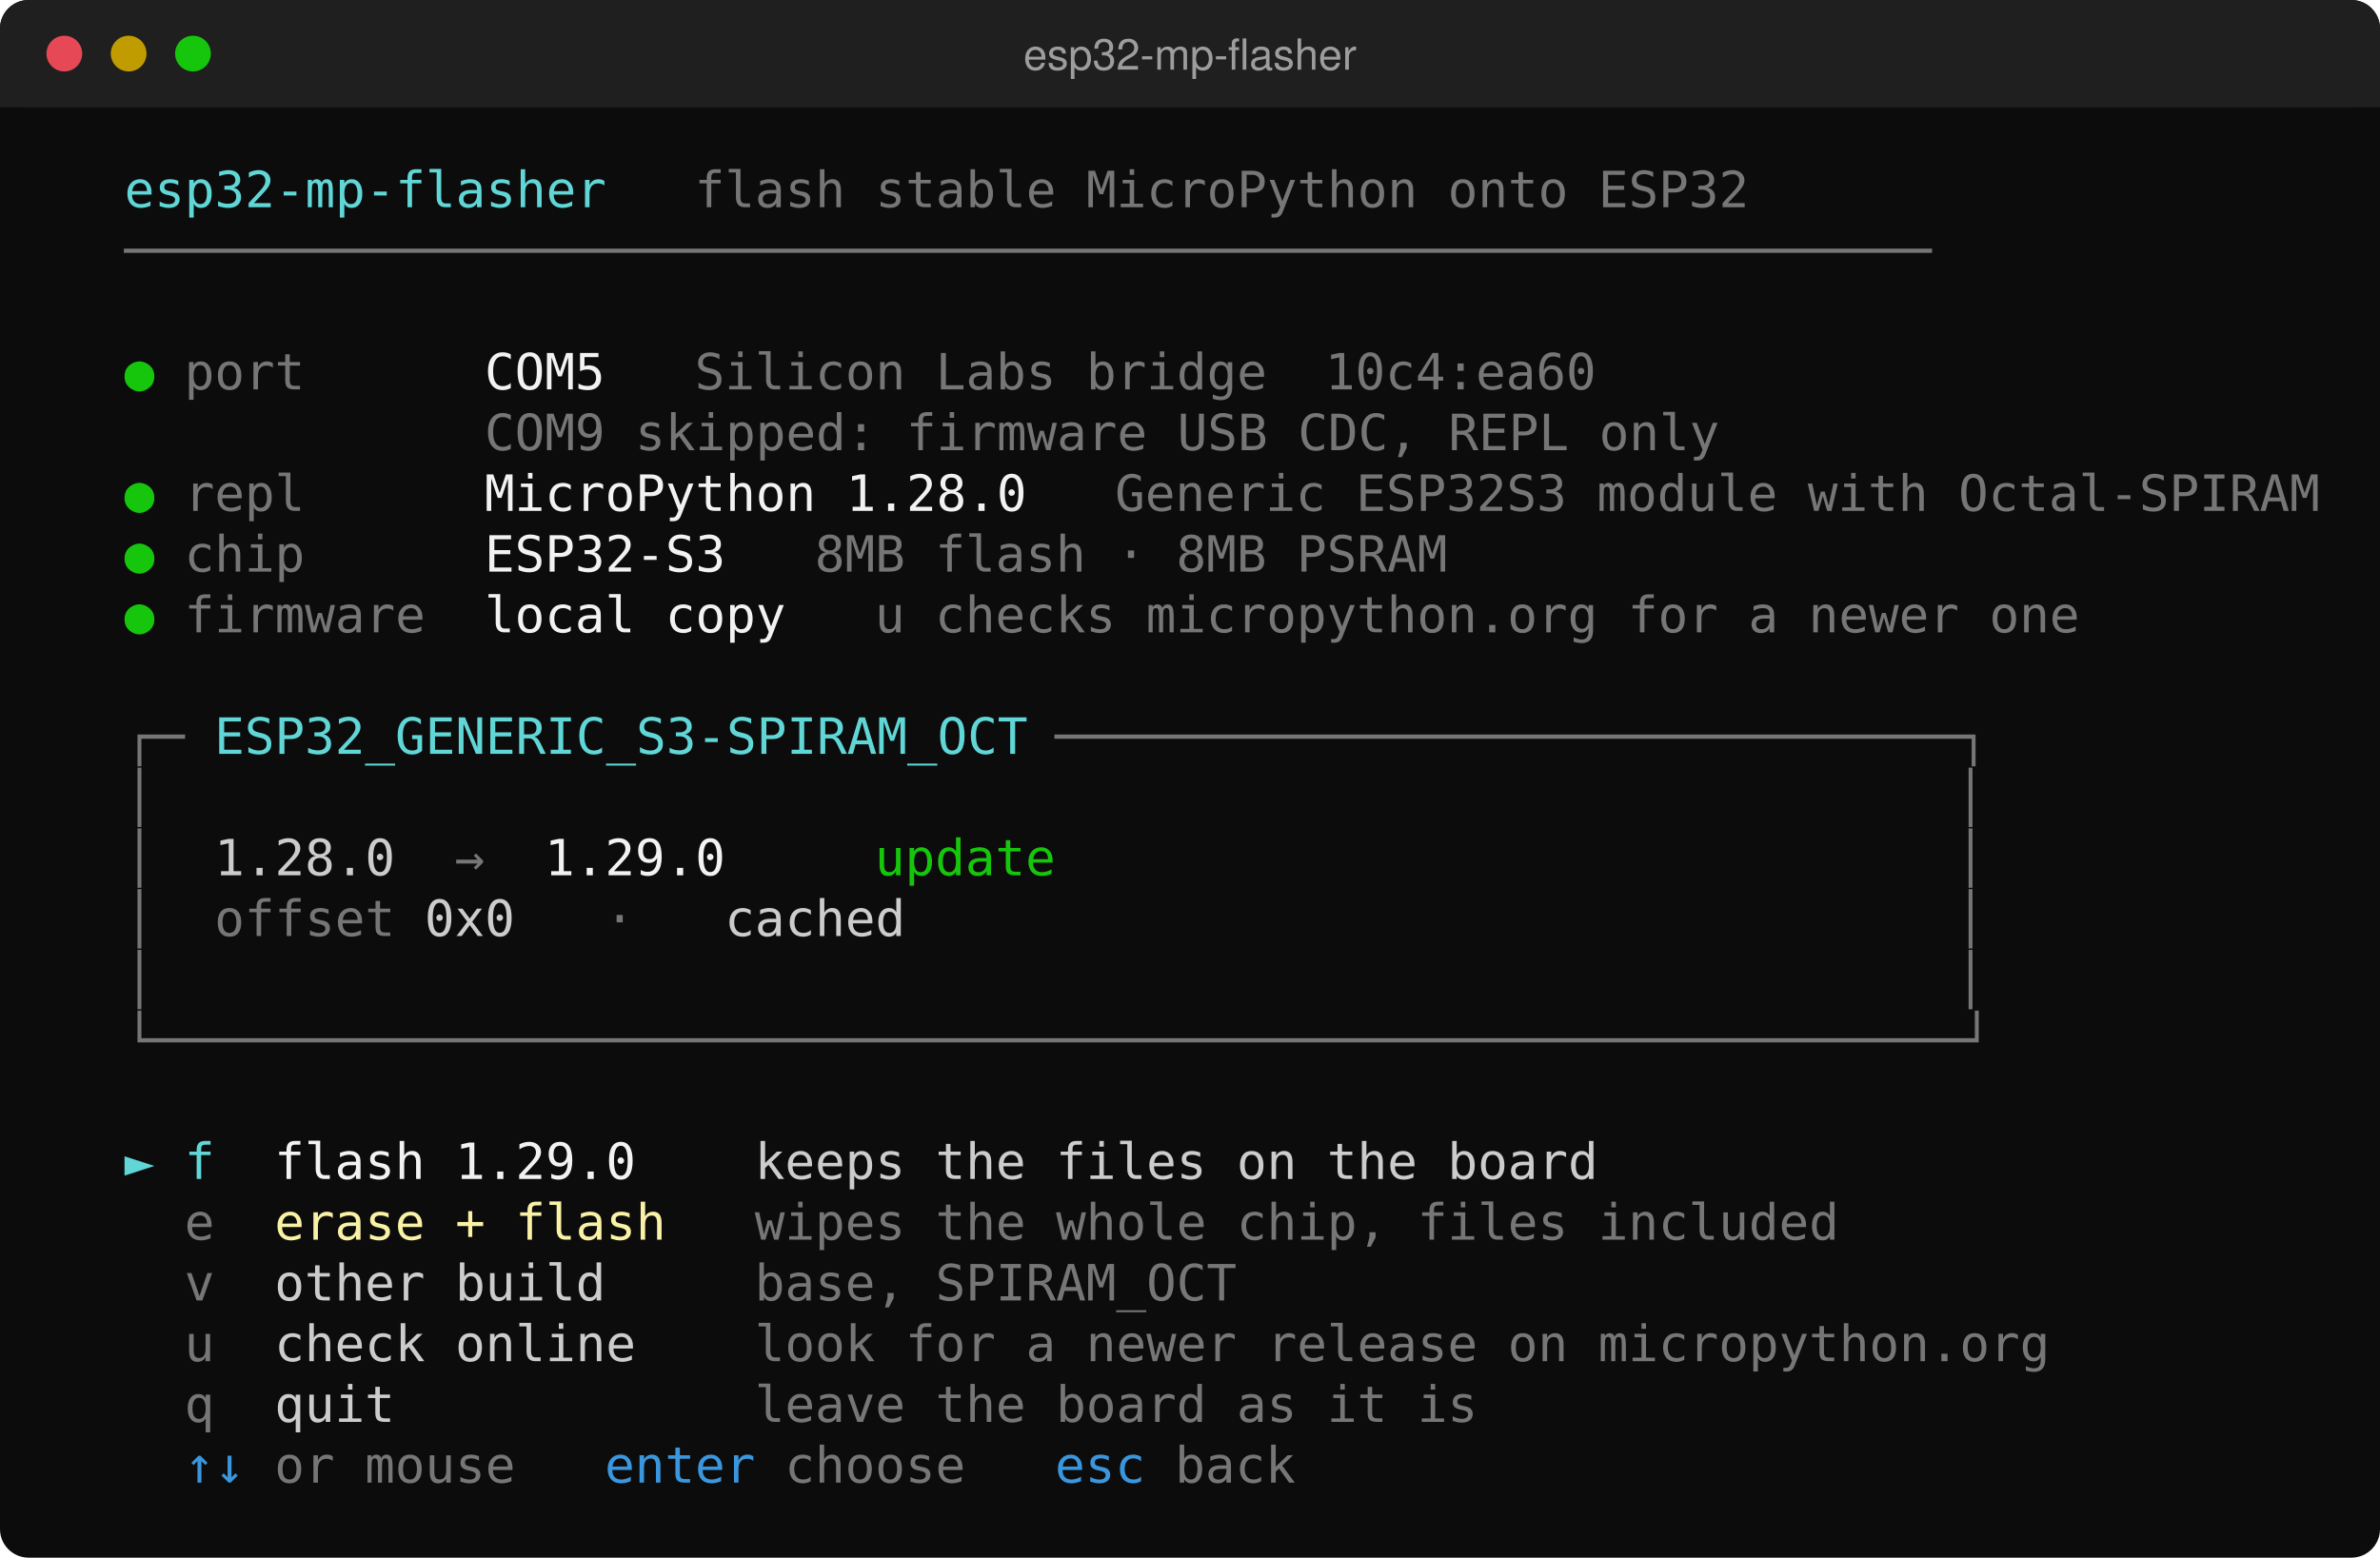
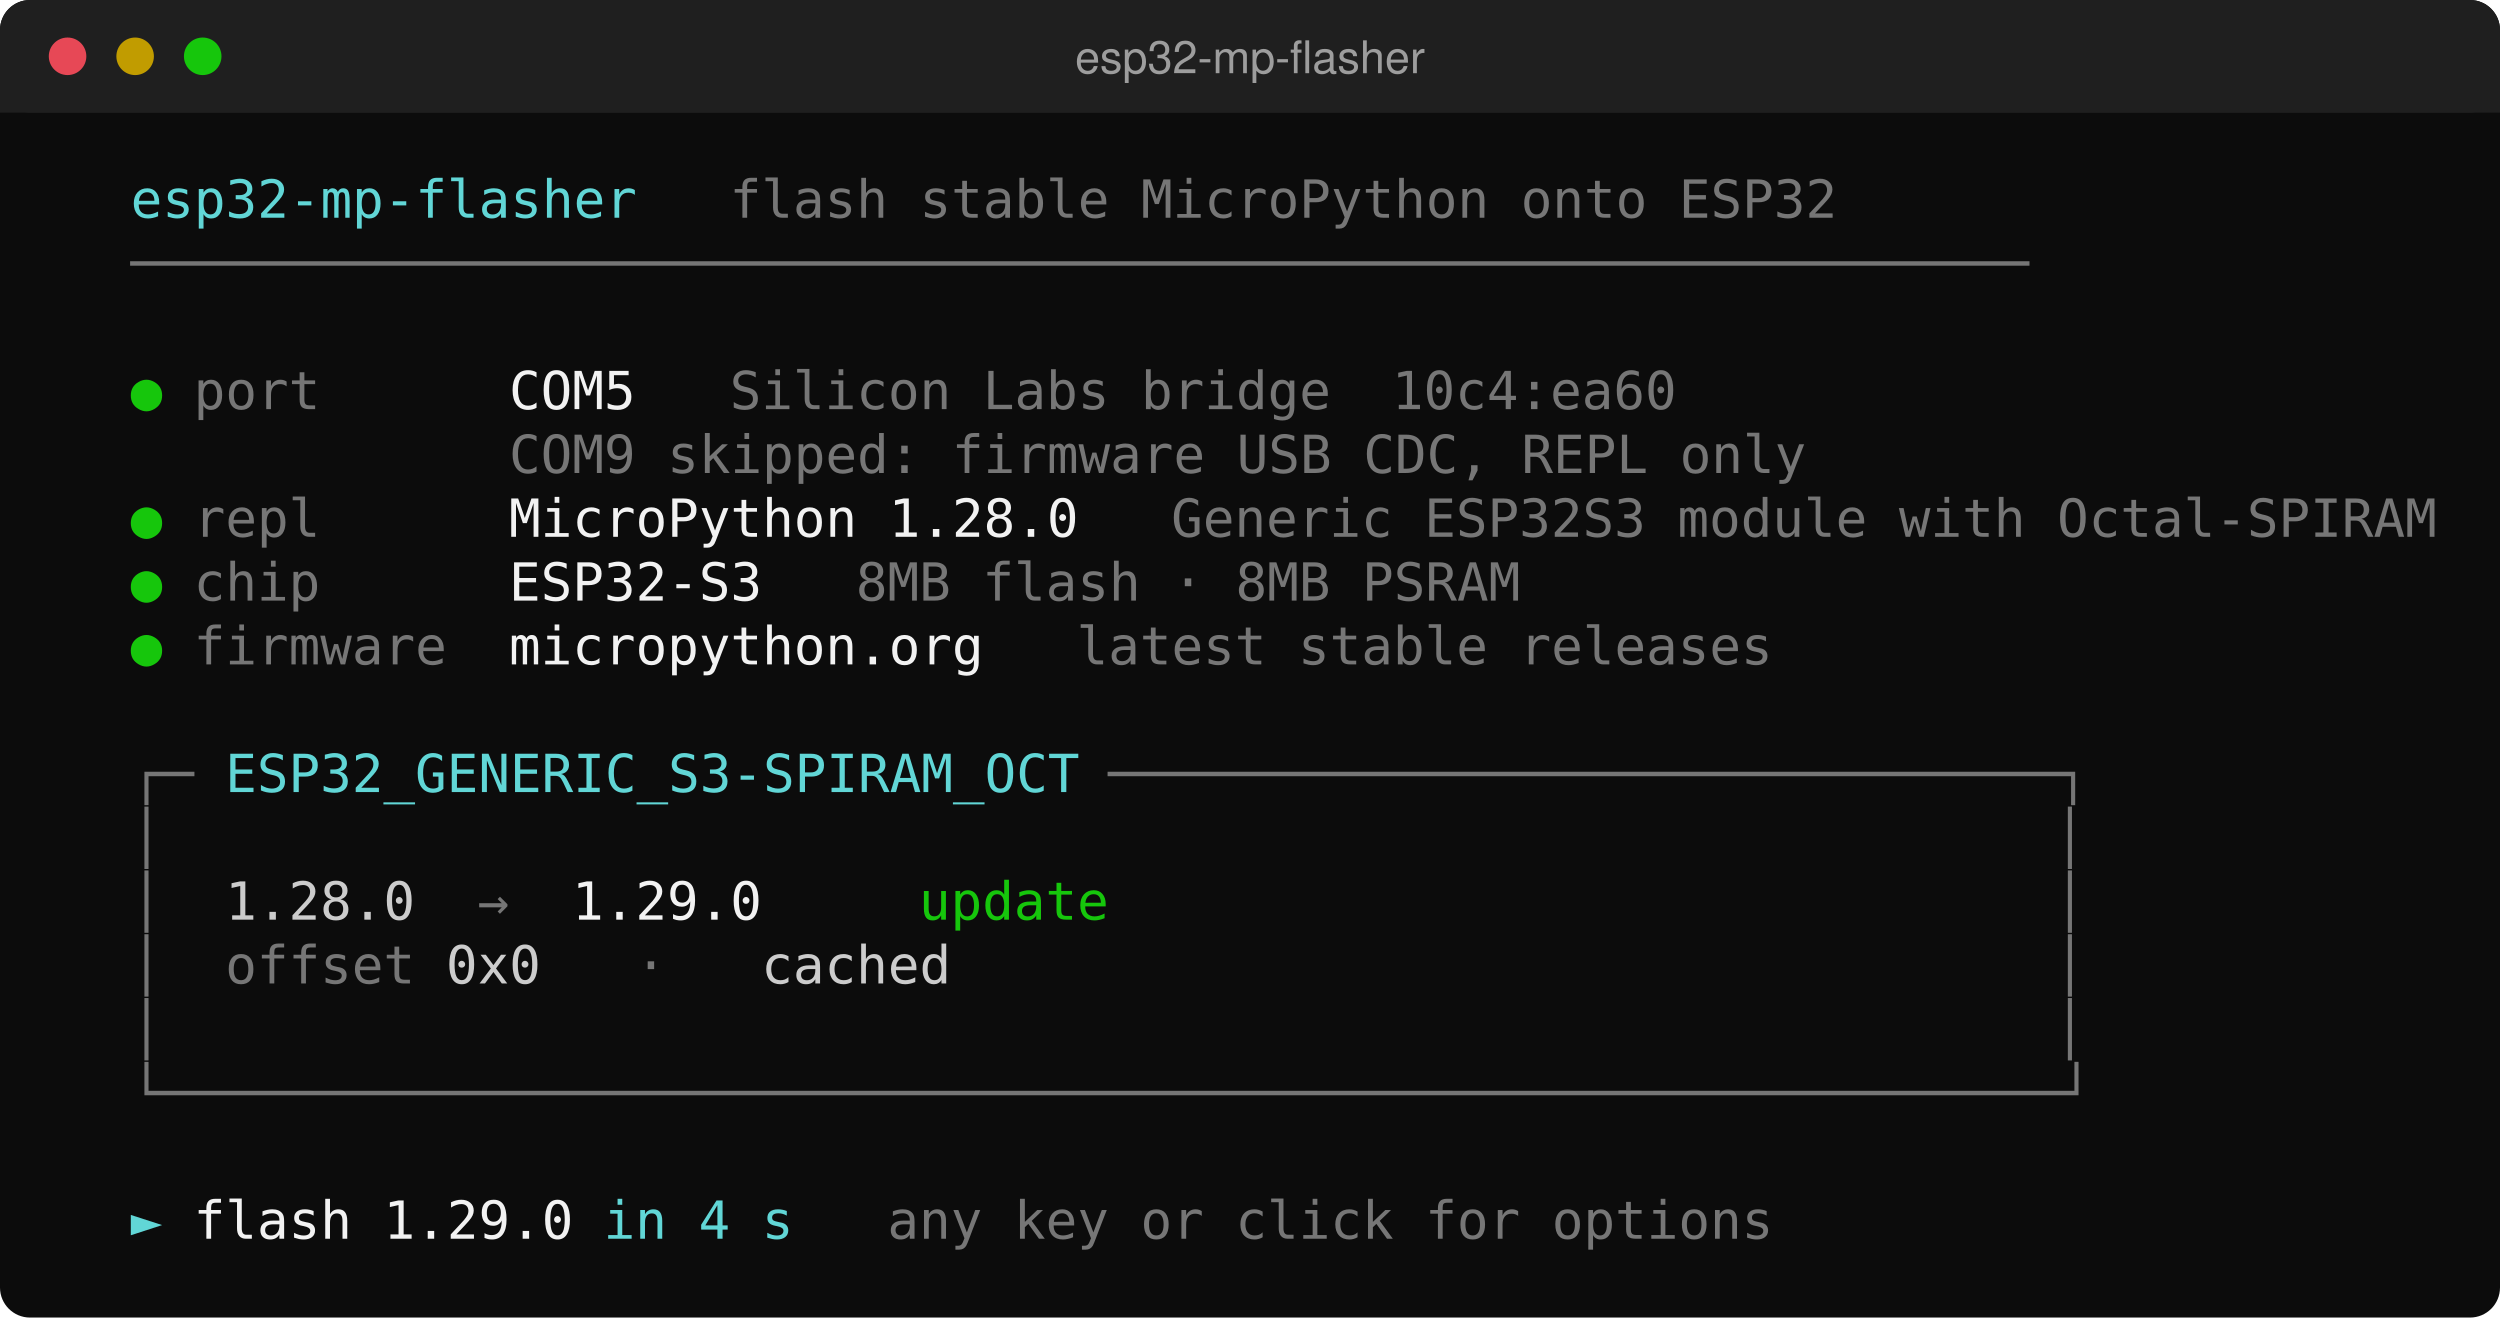
- <svg xmlns="http://www.w3.org/2000/svg" width="666" height="436" viewBox="0 0 666 436" role="img" aria-label="esp32-mp-flasher">
-   <rect width="666" height="436" rx="8" fill="#0C0C0C" />
+ <svg xmlns="http://www.w3.org/2000/svg" width="666" height="351" viewBox="0 0 666 351" role="img" aria-label="esp32-mp-flasher">
+   <rect width="666" height="351" rx="8" fill="#0C0C0C" />
  <rect width="666" height="30" rx="8" fill="#1F1F1F" />
  <rect y="22" width="666" height="8" fill="#1F1F1F" />
  <circle cx="18" cy="15" r="5" fill="#E74856" />
  <circle cx="36" cy="15" r="5" fill="#C19C00" />
  <circle cx="54" cy="15" r="5" fill="#16C60C" />
  <text x="333" y="19.5" text-anchor="middle" fill="#9D9D9D" font-family="Segoe UI, Helvetica, Arial, sans-serif" font-size="12">esp32-mp-flasher</text>
  <g font-family="Cascadia Mono, Consolas, 'DejaVu Sans Mono', Menlo, monospace" font-size="14" xml:space="preserve">
    <text x="34.8" y="58" fill="#61D6D6" textLength="134.4" lengthAdjust="spacingAndGlyphs">esp32-mp-flasher</text>
    <text x="194.4" y="58" fill="#767676" textLength="294" lengthAdjust="spacingAndGlyphs">flash stable MicroPython onto ESP32</text>
    <text x="34.8" y="75" fill="#767676" textLength="504" lengthAdjust="spacingAndGlyphs">────────────────────────────────────────────────────────────</text>
    <text x="34.8" y="109" fill="#16C60C" textLength="8.4" lengthAdjust="spacingAndGlyphs">●</text>
    <text x="51.6" y="109" fill="#767676" textLength="33.6" lengthAdjust="spacingAndGlyphs">port</text>
    <text x="135.6" y="109" fill="#F2F2F2" textLength="33.6" lengthAdjust="spacingAndGlyphs">COM5</text>
    <text x="194.4" y="109" fill="#767676" textLength="159.6" lengthAdjust="spacingAndGlyphs">Silicon Labs bridge</text>
    <text x="370.8" y="109" fill="#767676" textLength="75.6" lengthAdjust="spacingAndGlyphs">10c4:ea60</text>
    <text x="135.6" y="126" fill="#767676" textLength="344.4" lengthAdjust="spacingAndGlyphs">COM9 skipped: firmware USB CDC, REPL only</text>
    <text x="34.8" y="143" fill="#16C60C" textLength="8.4" lengthAdjust="spacingAndGlyphs">●</text>
    <text x="51.6" y="143" fill="#767676" textLength="33.6" lengthAdjust="spacingAndGlyphs">repl</text>
    <text x="135.6" y="143" fill="#F2F2F2" textLength="151.2" lengthAdjust="spacingAndGlyphs">MicroPython 1.28.0</text>
    <text x="312" y="143" fill="#767676" textLength="336" lengthAdjust="spacingAndGlyphs">Generic ESP32S3 module with Octal-SPIRAM</text>
    <text x="34.8" y="160" fill="#16C60C" textLength="8.4" lengthAdjust="spacingAndGlyphs">●</text>
    <text x="51.6" y="160" fill="#767676" textLength="33.6" lengthAdjust="spacingAndGlyphs">chip</text>
    <text x="135.6" y="160" fill="#F2F2F2" textLength="67.2" lengthAdjust="spacingAndGlyphs">ESP32-S3</text>
    <text x="228" y="160" fill="#767676" textLength="176.4" lengthAdjust="spacingAndGlyphs">8MB flash · 8MB PSRAM</text>
    <text x="34.8" y="177" fill="#16C60C" textLength="8.4" lengthAdjust="spacingAndGlyphs">●</text>
    <text x="51.6" y="177" fill="#767676" textLength="67.2" lengthAdjust="spacingAndGlyphs">firmware</text>
-     <text x="135.6" y="177" fill="#F2F2F2" textLength="84" lengthAdjust="spacingAndGlyphs">local copy</text>
-     <text x="244.8" y="177" fill="#767676" textLength="336" lengthAdjust="spacingAndGlyphs">u checks micropython.org for a newer one</text>
+     <text x="135.6" y="177" fill="#F2F2F2" textLength="126" lengthAdjust="spacingAndGlyphs">micropython.org</text>
+     <text x="286.8" y="177" fill="#767676" textLength="184.8" lengthAdjust="spacingAndGlyphs">latest stable releases</text>
    <text x="34.8" y="211" fill="#767676" textLength="16.8" lengthAdjust="spacingAndGlyphs">┌─</text>
    <text x="60" y="211" fill="#61D6D6" textLength="226.8" lengthAdjust="spacingAndGlyphs">ESP32_GENERIC_S3-SPIRAM_OCT</text>
    <text x="295.2" y="211" fill="#767676" textLength="260.4" lengthAdjust="spacingAndGlyphs">──────────────────────────────┐</text>
    <text x="34.8" y="228" fill="#767676" textLength="8.4" lengthAdjust="spacingAndGlyphs">│</text>
    <text x="547.2" y="228" fill="#767676" textLength="8.4" lengthAdjust="spacingAndGlyphs">│</text>
    <text x="34.8" y="245" fill="#767676" textLength="8.4" lengthAdjust="spacingAndGlyphs">│</text>
    <text x="60" y="245" fill="#CCCCCC" textLength="50.4" lengthAdjust="spacingAndGlyphs">1.28.0</text>
    <text x="127.2" y="245" fill="#767676" textLength="8.4" lengthAdjust="spacingAndGlyphs">→</text>
    <text x="152.4" y="245" fill="#F2F2F2" textLength="50.4" lengthAdjust="spacingAndGlyphs">1.29.0</text>
    <text x="244.8" y="245" fill="#16C60C" textLength="50.4" lengthAdjust="spacingAndGlyphs">update</text>
    <text x="547.2" y="245" fill="#767676" textLength="8.4" lengthAdjust="spacingAndGlyphs">│</text>
    <text x="34.8" y="262" fill="#767676" textLength="8.4" lengthAdjust="spacingAndGlyphs">│</text>
    <text x="60" y="262" fill="#767676" textLength="50.4" lengthAdjust="spacingAndGlyphs">offset</text>
    <text x="118.8" y="262" fill="#CCCCCC" textLength="25.2" lengthAdjust="spacingAndGlyphs">0x0</text>
    <text x="169.2" y="262" fill="#767676" textLength="8.4" lengthAdjust="spacingAndGlyphs">·</text>
    <text x="202.8" y="262" fill="#CCCCCC" textLength="50.4" lengthAdjust="spacingAndGlyphs">cached</text>
    <text x="547.2" y="262" fill="#767676" textLength="8.4" lengthAdjust="spacingAndGlyphs">│</text>
    <text x="34.8" y="279" fill="#767676" textLength="8.4" lengthAdjust="spacingAndGlyphs">│</text>
    <text x="547.2" y="279" fill="#767676" textLength="8.4" lengthAdjust="spacingAndGlyphs">│</text>
    <text x="34.8" y="296" fill="#767676" textLength="520.8" lengthAdjust="spacingAndGlyphs">└────────────────────────────────────────────────────────────┘</text>
-     <text x="34.8" y="330" fill="#61D6D6" textLength="25.2" lengthAdjust="spacingAndGlyphs">► f</text>
-     <text x="76.8" y="330" fill="#F2F2F2" textLength="100.8" lengthAdjust="spacingAndGlyphs">flash 1.29.0</text>
-     <text x="211.2" y="330" fill="#CCCCCC" textLength="235.2" lengthAdjust="spacingAndGlyphs">keeps the files on the board</text>
-     <text x="51.6" y="347" fill="#767676" textLength="8.4" lengthAdjust="spacingAndGlyphs">e</text>
-     <text x="76.8" y="347" fill="#F9F1A5" textLength="109.2" lengthAdjust="spacingAndGlyphs">erase + flash</text>
-     <text x="211.2" y="347" fill="#767676" textLength="302.4" lengthAdjust="spacingAndGlyphs">wipes the whole chip, files included</text>
-     <text x="51.6" y="364" fill="#767676" textLength="8.4" lengthAdjust="spacingAndGlyphs">v</text>
-     <text x="76.8" y="364" fill="#CCCCCC" textLength="92.4" lengthAdjust="spacingAndGlyphs">other build</text>
-     <text x="211.2" y="364" fill="#767676" textLength="134.4" lengthAdjust="spacingAndGlyphs">base, SPIRAM_OCT</text>
-     <text x="51.6" y="381" fill="#767676" textLength="8.4" lengthAdjust="spacingAndGlyphs">u</text>
-     <text x="76.8" y="381" fill="#CCCCCC" textLength="100.8" lengthAdjust="spacingAndGlyphs">check online</text>
-     <text x="211.2" y="381" fill="#767676" textLength="361.2" lengthAdjust="spacingAndGlyphs">look for a newer release on micropython.org</text>
-     <text x="51.6" y="398" fill="#767676" textLength="8.4" lengthAdjust="spacingAndGlyphs">q</text>
-     <text x="76.8" y="398" fill="#CCCCCC" textLength="33.6" lengthAdjust="spacingAndGlyphs">quit</text>
-     <text x="211.2" y="398" fill="#767676" textLength="201.6" lengthAdjust="spacingAndGlyphs">leave the board as it is</text>
-     <text x="51.6" y="415" fill="#3A96DD" textLength="16.8" lengthAdjust="spacingAndGlyphs">↑↓</text>
-     <text x="76.8" y="415" fill="#767676" textLength="67.2" lengthAdjust="spacingAndGlyphs">or mouse</text>
-     <text x="169.2" y="415" fill="#3A96DD" textLength="42" lengthAdjust="spacingAndGlyphs">enter</text>
-     <text x="219.6" y="415" fill="#767676" textLength="50.4" lengthAdjust="spacingAndGlyphs">choose</text>
-     <text x="295.2" y="415" fill="#3A96DD" textLength="25.2" lengthAdjust="spacingAndGlyphs">esc</text>
-     <text x="328.8" y="415" fill="#767676" textLength="33.6" lengthAdjust="spacingAndGlyphs">back</text>
+     <text x="34.8" y="330" fill="#61D6D6" textLength="8.4" lengthAdjust="spacingAndGlyphs">►</text>
+     <text x="51.6" y="330" fill="#F2F2F2" textLength="100.8" lengthAdjust="spacingAndGlyphs">flash 1.29.0</text>
+     <text x="160.8" y="330" fill="#61D6D6" textLength="50.4" lengthAdjust="spacingAndGlyphs">in 4 s</text>
+     <text x="236.4" y="330" fill="#767676" textLength="235.2" lengthAdjust="spacingAndGlyphs">any key or click for options</text>
  </g>
</svg>
